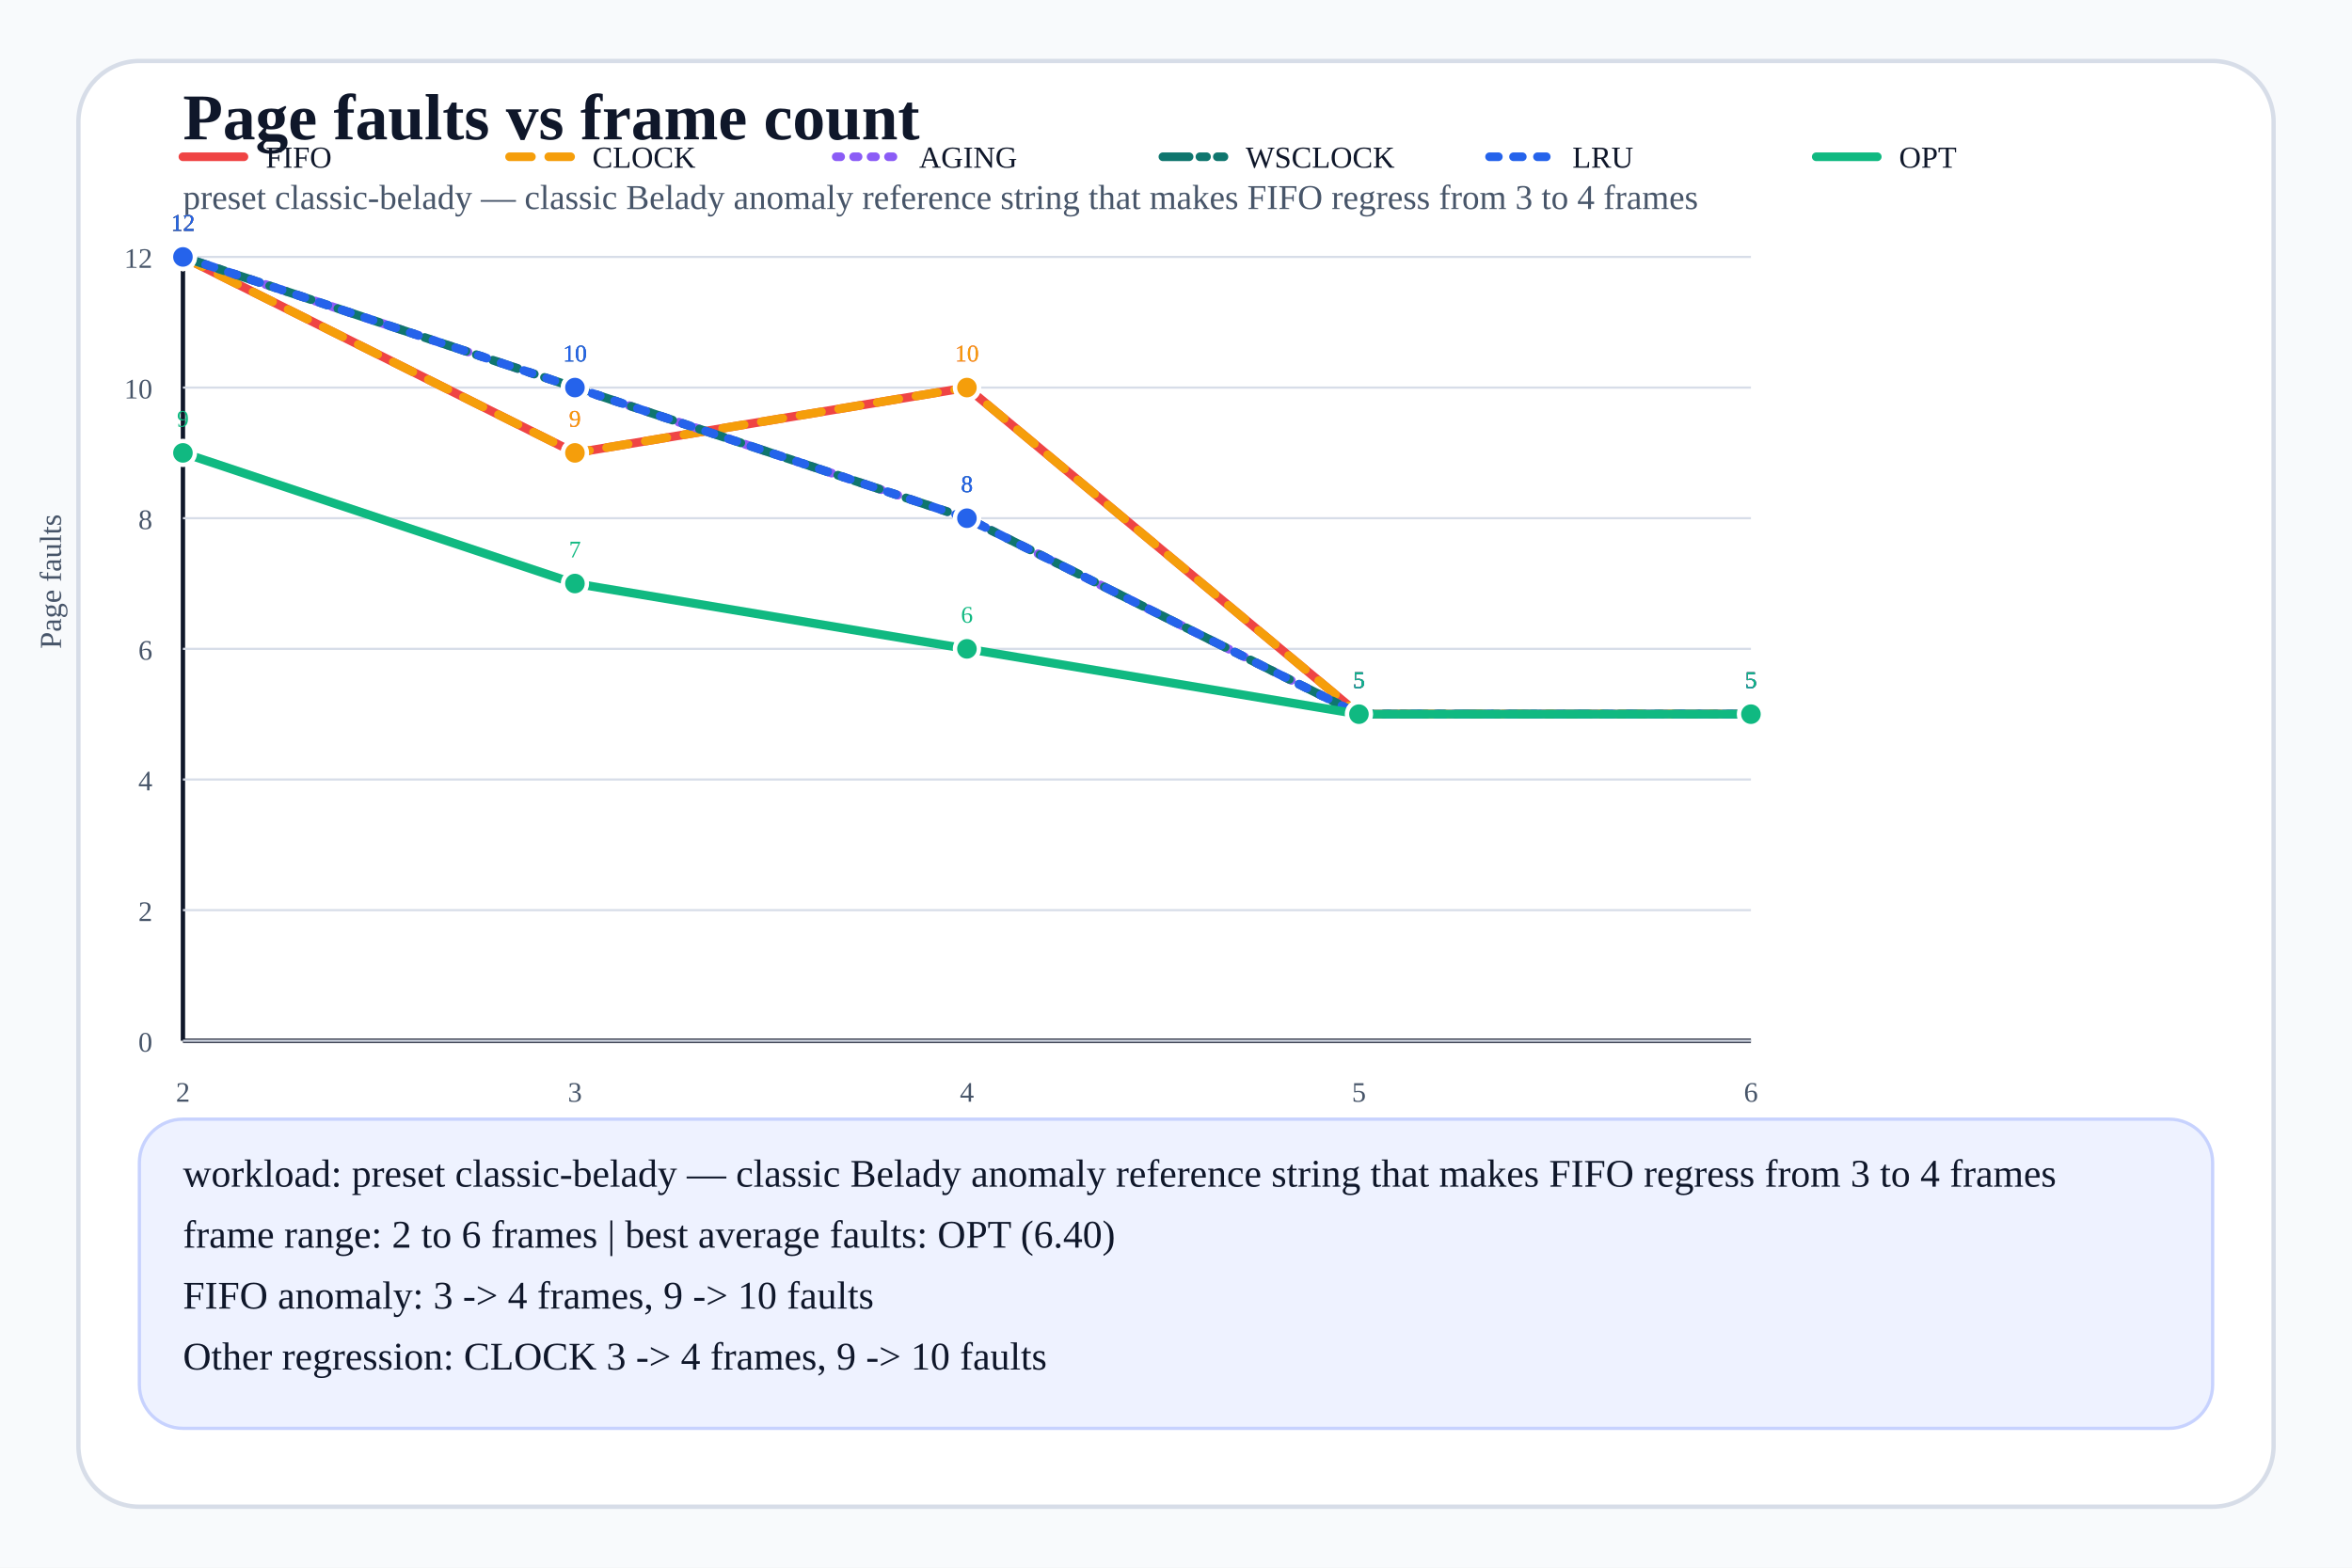
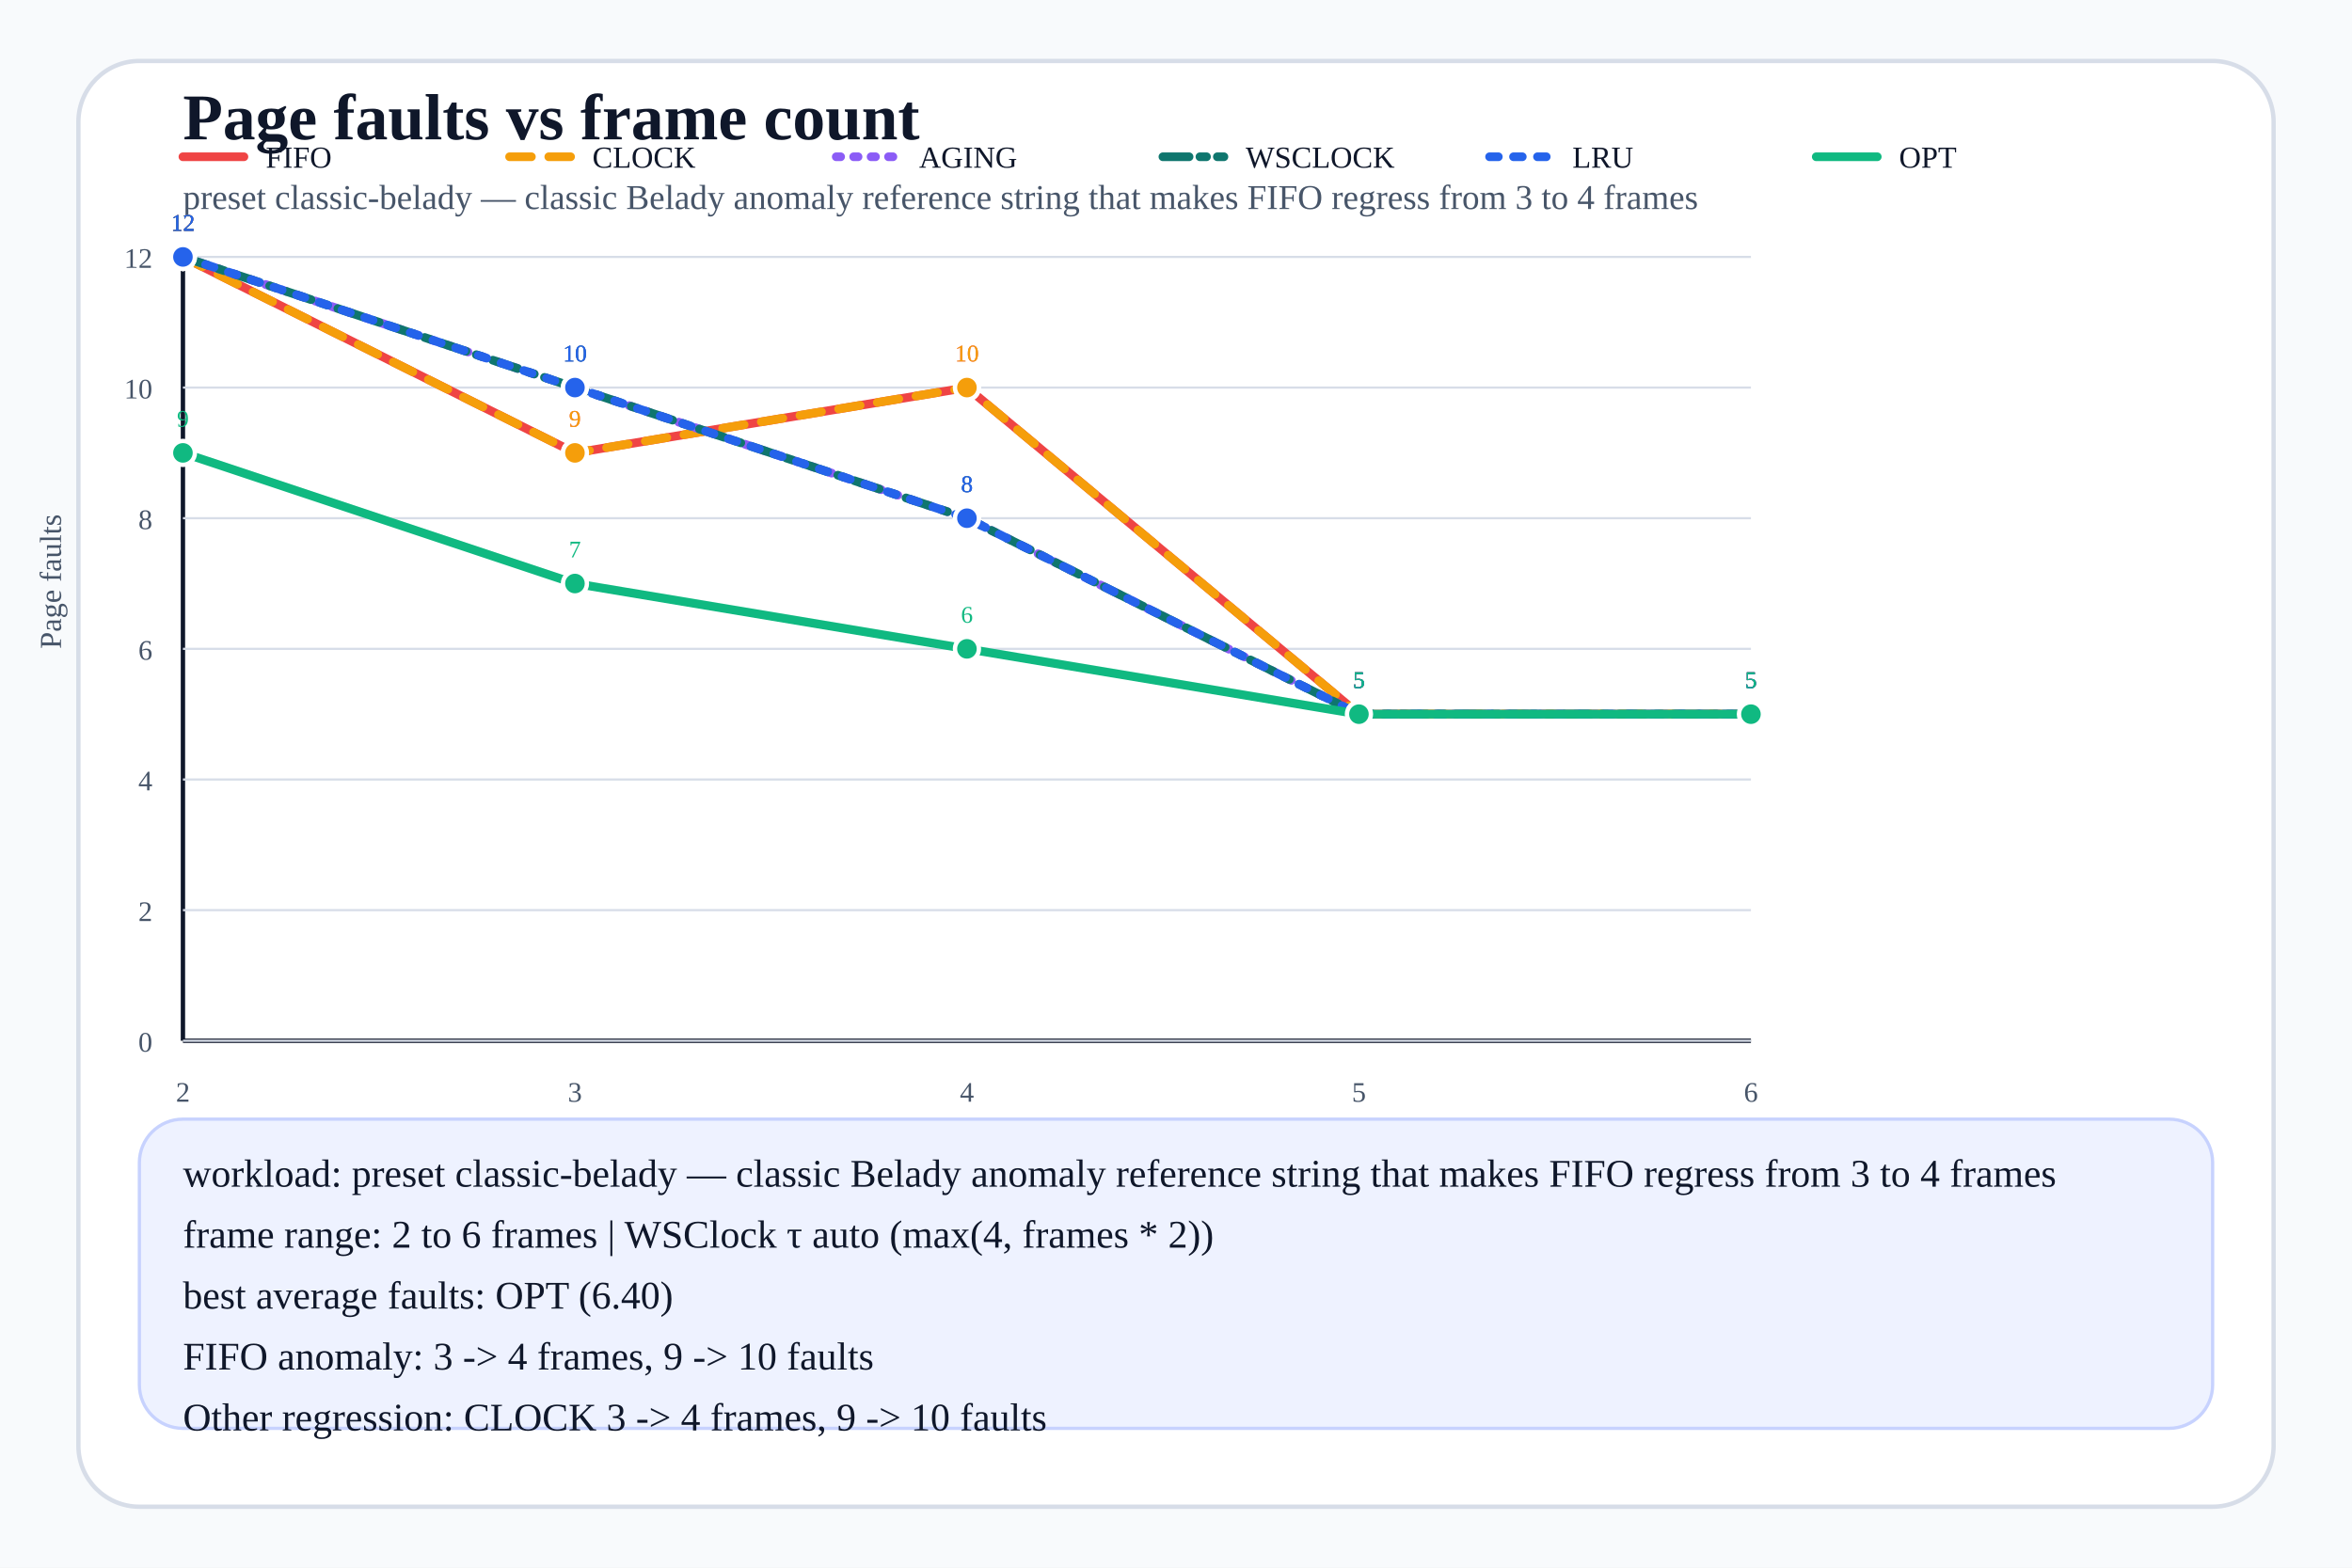
<svg xmlns="http://www.w3.org/2000/svg" width="1080" height="720" viewBox="0 0 1080 720" role="img" aria-labelledby="page-replacement-study-title page-replacement-study-desc">
  <rect width="100%" height="100%" fill="#f8fafc" />
  <rect x="36" y="28" width="1008" height="664" rx="28" fill="#ffffff" stroke="#d7dde8" stroke-width="2" />
  <text x="84" y="64" font-size="30" font-weight="700" fill="#0f172a">Page faults vs frame count</text>
  <text x="84" y="96" font-size="16" fill="#475569">preset classic-belady — classic Belady anomaly reference string that makes FIFO regress from 3 to 4 frames</text>
  <line x1="84" y1="72" x2="112" y2="72" stroke="#ef4444" stroke-width="4" stroke-linecap="round" />
  <text x="122" y="77" font-size="14" fill="#0f172a">FIFO</text>
  <line x1="234" y1="72" x2="262" y2="72" stroke="#f59e0b" stroke-width="4" stroke-linecap="round" stroke-dasharray="10 8" />
  <text x="272" y="77" font-size="14" fill="#0f172a">CLOCK</text>
  <line x1="384" y1="72" x2="412" y2="72" stroke="#8b5cf6" stroke-width="4" stroke-linecap="round" stroke-dasharray="2 6" />
  <text x="422" y="77" font-size="14" fill="#0f172a">AGING</text>
  <line x1="534" y1="72" x2="562" y2="72" stroke="#0f766e" stroke-width="4" stroke-linecap="round" stroke-dasharray="12 5 3 5" />
  <text x="572" y="77" font-size="14" fill="#0f172a">WSCLOCK</text>
  <line x1="684" y1="72" x2="712" y2="72" stroke="#2563eb" stroke-width="4" stroke-linecap="round" stroke-dasharray="4 7" />
  <text x="722" y="77" font-size="14" fill="#0f172a">LRU</text>
  <line x1="834" y1="72" x2="862" y2="72" stroke="#10b981" stroke-width="4" stroke-linecap="round" />
  <text x="872" y="77" font-size="14" fill="#0f172a">OPT</text>
  <line x1="84" y1="118" x2="84" y2="478" stroke="#0f172a" stroke-width="2" />
  <line x1="84" y1="478" x2="804" y2="478" stroke="#0f172a" stroke-width="2" />
  <line x1="84" y1="478.00" x2="804" y2="478.00" stroke="#d7dde8" stroke-width="1" />
  <text x="70" y="483.00" font-size="13" text-anchor="end" fill="#475569">0</text>
  <line x1="84" y1="418.00" x2="804" y2="418.00" stroke="#d7dde8" stroke-width="1" />
  <text x="70" y="423.00" font-size="13" text-anchor="end" fill="#475569">2</text>
  <line x1="84" y1="358.00" x2="804" y2="358.00" stroke="#d7dde8" stroke-width="1" />
  <text x="70" y="363.00" font-size="13" text-anchor="end" fill="#475569">4</text>
  <line x1="84" y1="298.00" x2="804" y2="298.00" stroke="#d7dde8" stroke-width="1" />
  <text x="70" y="303.00" font-size="13" text-anchor="end" fill="#475569">6</text>
  <line x1="84" y1="238.00" x2="804" y2="238.00" stroke="#d7dde8" stroke-width="1" />
  <text x="70" y="243.00" font-size="13" text-anchor="end" fill="#475569">8</text>
  <line x1="84" y1="178.00" x2="804" y2="178.00" stroke="#d7dde8" stroke-width="1" />
  <text x="70" y="183.00" font-size="13" text-anchor="end" fill="#475569">10</text>
  <line x1="84" y1="118.00" x2="804" y2="118.00" stroke="#d7dde8" stroke-width="1" />
  <text x="70" y="123.00" font-size="13" text-anchor="end" fill="#475569">12</text>
  <text x="84.00" y="506" font-size="13" text-anchor="middle" fill="#475569">2</text>
  <text x="264.00" y="506" font-size="13" text-anchor="middle" fill="#475569">3</text>
  <text x="444.00" y="506" font-size="13" text-anchor="middle" fill="#475569">4</text>
  <text x="624.00" y="506" font-size="13" text-anchor="middle" fill="#475569">5</text>
  <text x="804.00" y="506" font-size="13" text-anchor="middle" fill="#475569">6</text>
  <text x="444.00" y="534" font-size="14" text-anchor="middle" fill="#475569">Frames</text>
  <text x="28" y="298.00" font-size="14" fill="#475569" transform="rotate(-90 28 298.00)">Page faults</text>
  <polyline fill="none" stroke="#ef4444" stroke-width="4" stroke-linecap="round" stroke-linejoin="round" points="84.00,118.00 264.00,208.00 444.00,178.00 624.00,328.00 804.00,328.00" />
  <circle cx="84.00" cy="118.00" r="5.5" fill="#ef4444" stroke="#ffffff" stroke-width="2" />
  <text x="84.00" y="106.00" font-size="11" text-anchor="middle" fill="#ef4444">12</text>
  <circle cx="264.00" cy="208.00" r="5.5" fill="#ef4444" stroke="#ffffff" stroke-width="2" />
  <text x="264.00" y="196.00" font-size="11" text-anchor="middle" fill="#ef4444">9</text>
  <circle cx="444.00" cy="178.00" r="5.5" fill="#ef4444" stroke="#ffffff" stroke-width="2" />
  <text x="444.00" y="166.00" font-size="11" text-anchor="middle" fill="#ef4444">10</text>
  <circle cx="624.00" cy="328.00" r="5.5" fill="#ef4444" stroke="#ffffff" stroke-width="2" />
  <text x="624.00" y="316.00" font-size="11" text-anchor="middle" fill="#ef4444">5</text>
  <circle cx="804.00" cy="328.00" r="5.5" fill="#ef4444" stroke="#ffffff" stroke-width="2" />
  <text x="804.00" y="316.00" font-size="11" text-anchor="middle" fill="#ef4444">5</text>
  <polyline fill="none" stroke="#f59e0b" stroke-width="4" stroke-linecap="round" stroke-linejoin="round" points="84.00,118.00 264.00,208.00 444.00,178.00 624.00,328.00 804.00,328.00" stroke-dasharray="10 8" />
  <circle cx="84.00" cy="118.00" r="5.5" fill="#f59e0b" stroke="#ffffff" stroke-width="2" />
  <text x="84.00" y="106.00" font-size="11" text-anchor="middle" fill="#f59e0b">12</text>
  <circle cx="264.00" cy="208.00" r="5.5" fill="#f59e0b" stroke="#ffffff" stroke-width="2" />
  <text x="264.00" y="196.00" font-size="11" text-anchor="middle" fill="#f59e0b">9</text>
  <circle cx="444.00" cy="178.00" r="5.5" fill="#f59e0b" stroke="#ffffff" stroke-width="2" />
  <text x="444.00" y="166.00" font-size="11" text-anchor="middle" fill="#f59e0b">10</text>
  <circle cx="624.00" cy="328.00" r="5.5" fill="#f59e0b" stroke="#ffffff" stroke-width="2" />
  <text x="624.00" y="316.00" font-size="11" text-anchor="middle" fill="#f59e0b">5</text>
  <circle cx="804.00" cy="328.00" r="5.5" fill="#f59e0b" stroke="#ffffff" stroke-width="2" />
  <text x="804.00" y="316.00" font-size="11" text-anchor="middle" fill="#f59e0b">5</text>
  <polyline fill="none" stroke="#8b5cf6" stroke-width="4" stroke-linecap="round" stroke-linejoin="round" points="84.00,118.00 264.00,178.00 444.00,238.00 624.00,328.00 804.00,328.00" stroke-dasharray="2 6" />
  <circle cx="84.00" cy="118.00" r="5.5" fill="#8b5cf6" stroke="#ffffff" stroke-width="2" />
  <text x="84.00" y="106.00" font-size="11" text-anchor="middle" fill="#8b5cf6">12</text>
  <circle cx="264.00" cy="178.00" r="5.5" fill="#8b5cf6" stroke="#ffffff" stroke-width="2" />
  <text x="264.00" y="166.00" font-size="11" text-anchor="middle" fill="#8b5cf6">10</text>
  <circle cx="444.00" cy="238.00" r="5.5" fill="#8b5cf6" stroke="#ffffff" stroke-width="2" />
  <text x="444.00" y="226.00" font-size="11" text-anchor="middle" fill="#8b5cf6">8</text>
  <circle cx="624.00" cy="328.00" r="5.5" fill="#8b5cf6" stroke="#ffffff" stroke-width="2" />
  <text x="624.00" y="316.00" font-size="11" text-anchor="middle" fill="#8b5cf6">5</text>
  <circle cx="804.00" cy="328.00" r="5.5" fill="#8b5cf6" stroke="#ffffff" stroke-width="2" />
  <text x="804.00" y="316.00" font-size="11" text-anchor="middle" fill="#8b5cf6">5</text>
  <polyline fill="none" stroke="#0f766e" stroke-width="4" stroke-linecap="round" stroke-linejoin="round" points="84.00,118.00 264.00,178.00 444.00,238.00 624.00,328.00 804.00,328.00" stroke-dasharray="12 5 3 5" />
  <circle cx="84.00" cy="118.00" r="5.5" fill="#0f766e" stroke="#ffffff" stroke-width="2" />
  <text x="84.00" y="106.00" font-size="11" text-anchor="middle" fill="#0f766e">12</text>
  <circle cx="264.00" cy="178.00" r="5.5" fill="#0f766e" stroke="#ffffff" stroke-width="2" />
  <text x="264.00" y="166.00" font-size="11" text-anchor="middle" fill="#0f766e">10</text>
  <circle cx="444.00" cy="238.00" r="5.5" fill="#0f766e" stroke="#ffffff" stroke-width="2" />
  <text x="444.00" y="226.00" font-size="11" text-anchor="middle" fill="#0f766e">8</text>
  <circle cx="624.00" cy="328.00" r="5.5" fill="#0f766e" stroke="#ffffff" stroke-width="2" />
  <text x="624.00" y="316.00" font-size="11" text-anchor="middle" fill="#0f766e">5</text>
  <circle cx="804.00" cy="328.00" r="5.5" fill="#0f766e" stroke="#ffffff" stroke-width="2" />
  <text x="804.00" y="316.00" font-size="11" text-anchor="middle" fill="#0f766e">5</text>
  <polyline fill="none" stroke="#2563eb" stroke-width="4" stroke-linecap="round" stroke-linejoin="round" points="84.00,118.00 264.00,178.00 444.00,238.00 624.00,328.00 804.00,328.00" stroke-dasharray="4 7" />
  <circle cx="84.00" cy="118.00" r="5.5" fill="#2563eb" stroke="#ffffff" stroke-width="2" />
  <text x="84.00" y="106.00" font-size="11" text-anchor="middle" fill="#2563eb">12</text>
  <circle cx="264.00" cy="178.00" r="5.5" fill="#2563eb" stroke="#ffffff" stroke-width="2" />
  <text x="264.00" y="166.00" font-size="11" text-anchor="middle" fill="#2563eb">10</text>
  <circle cx="444.00" cy="238.00" r="5.5" fill="#2563eb" stroke="#ffffff" stroke-width="2" />
  <text x="444.00" y="226.00" font-size="11" text-anchor="middle" fill="#2563eb">8</text>
  <circle cx="624.00" cy="328.00" r="5.5" fill="#2563eb" stroke="#ffffff" stroke-width="2" />
  <text x="624.00" y="316.00" font-size="11" text-anchor="middle" fill="#2563eb">5</text>
  <circle cx="804.00" cy="328.00" r="5.5" fill="#2563eb" stroke="#ffffff" stroke-width="2" />
  <text x="804.00" y="316.00" font-size="11" text-anchor="middle" fill="#2563eb">5</text>
  <polyline fill="none" stroke="#10b981" stroke-width="4" stroke-linecap="round" stroke-linejoin="round" points="84.00,208.00 264.00,268.00 444.00,298.00 624.00,328.00 804.00,328.00" />
  <circle cx="84.00" cy="208.00" r="5.5" fill="#10b981" stroke="#ffffff" stroke-width="2" />
  <text x="84.00" y="196.00" font-size="11" text-anchor="middle" fill="#10b981">9</text>
  <circle cx="264.00" cy="268.00" r="5.5" fill="#10b981" stroke="#ffffff" stroke-width="2" />
  <text x="264.00" y="256.00" font-size="11" text-anchor="middle" fill="#10b981">7</text>
  <circle cx="444.00" cy="298.00" r="5.5" fill="#10b981" stroke="#ffffff" stroke-width="2" />
  <text x="444.00" y="286.00" font-size="11" text-anchor="middle" fill="#10b981">6</text>
  <circle cx="624.00" cy="328.00" r="5.5" fill="#10b981" stroke="#ffffff" stroke-width="2" />
  <text x="624.00" y="316.00" font-size="11" text-anchor="middle" fill="#10b981">5</text>
  <circle cx="804.00" cy="328.00" r="5.5" fill="#10b981" stroke="#ffffff" stroke-width="2" />
  <text x="804.00" y="316.00" font-size="11" text-anchor="middle" fill="#10b981">5</text>
  <rect x="64" y="514" width="952" height="142" rx="20" fill="#eef2ff" stroke="#c7d2fe" stroke-width="1.5" />
  <text x="84" y="545" font-size="18" fill="#0f172a">workload: preset classic-belady — classic Belady anomaly reference string that makes FIFO regress from 3 to 4 frames</text>
-   <text x="84" y="573" font-size="18" fill="#0f172a">frame range: 2 to 6 frames | best average faults: OPT (6.40)</text>
-   <text x="84" y="601" font-size="18" fill="#0f172a">FIFO anomaly: 3 -&gt; 4 frames, 9 -&gt; 10 faults</text>
-   <text x="84" y="629" font-size="18" fill="#0f172a">Other regression: CLOCK 3 -&gt; 4 frames, 9 -&gt; 10 faults</text>
+   <text x="84" y="573" font-size="18" fill="#0f172a">frame range: 2 to 6 frames | WSClock τ auto (max(4, frames * 2))</text>
+   <text x="84" y="601" font-size="18" fill="#0f172a">best average faults: OPT (6.40)</text>
+   <text x="84" y="629" font-size="18" fill="#0f172a">FIFO anomaly: 3 -&gt; 4 frames, 9 -&gt; 10 faults</text>
+   <text x="84" y="657" font-size="18" fill="#0f172a">Other regression: CLOCK 3 -&gt; 4 frames, 9 -&gt; 10 faults</text>
</svg>
